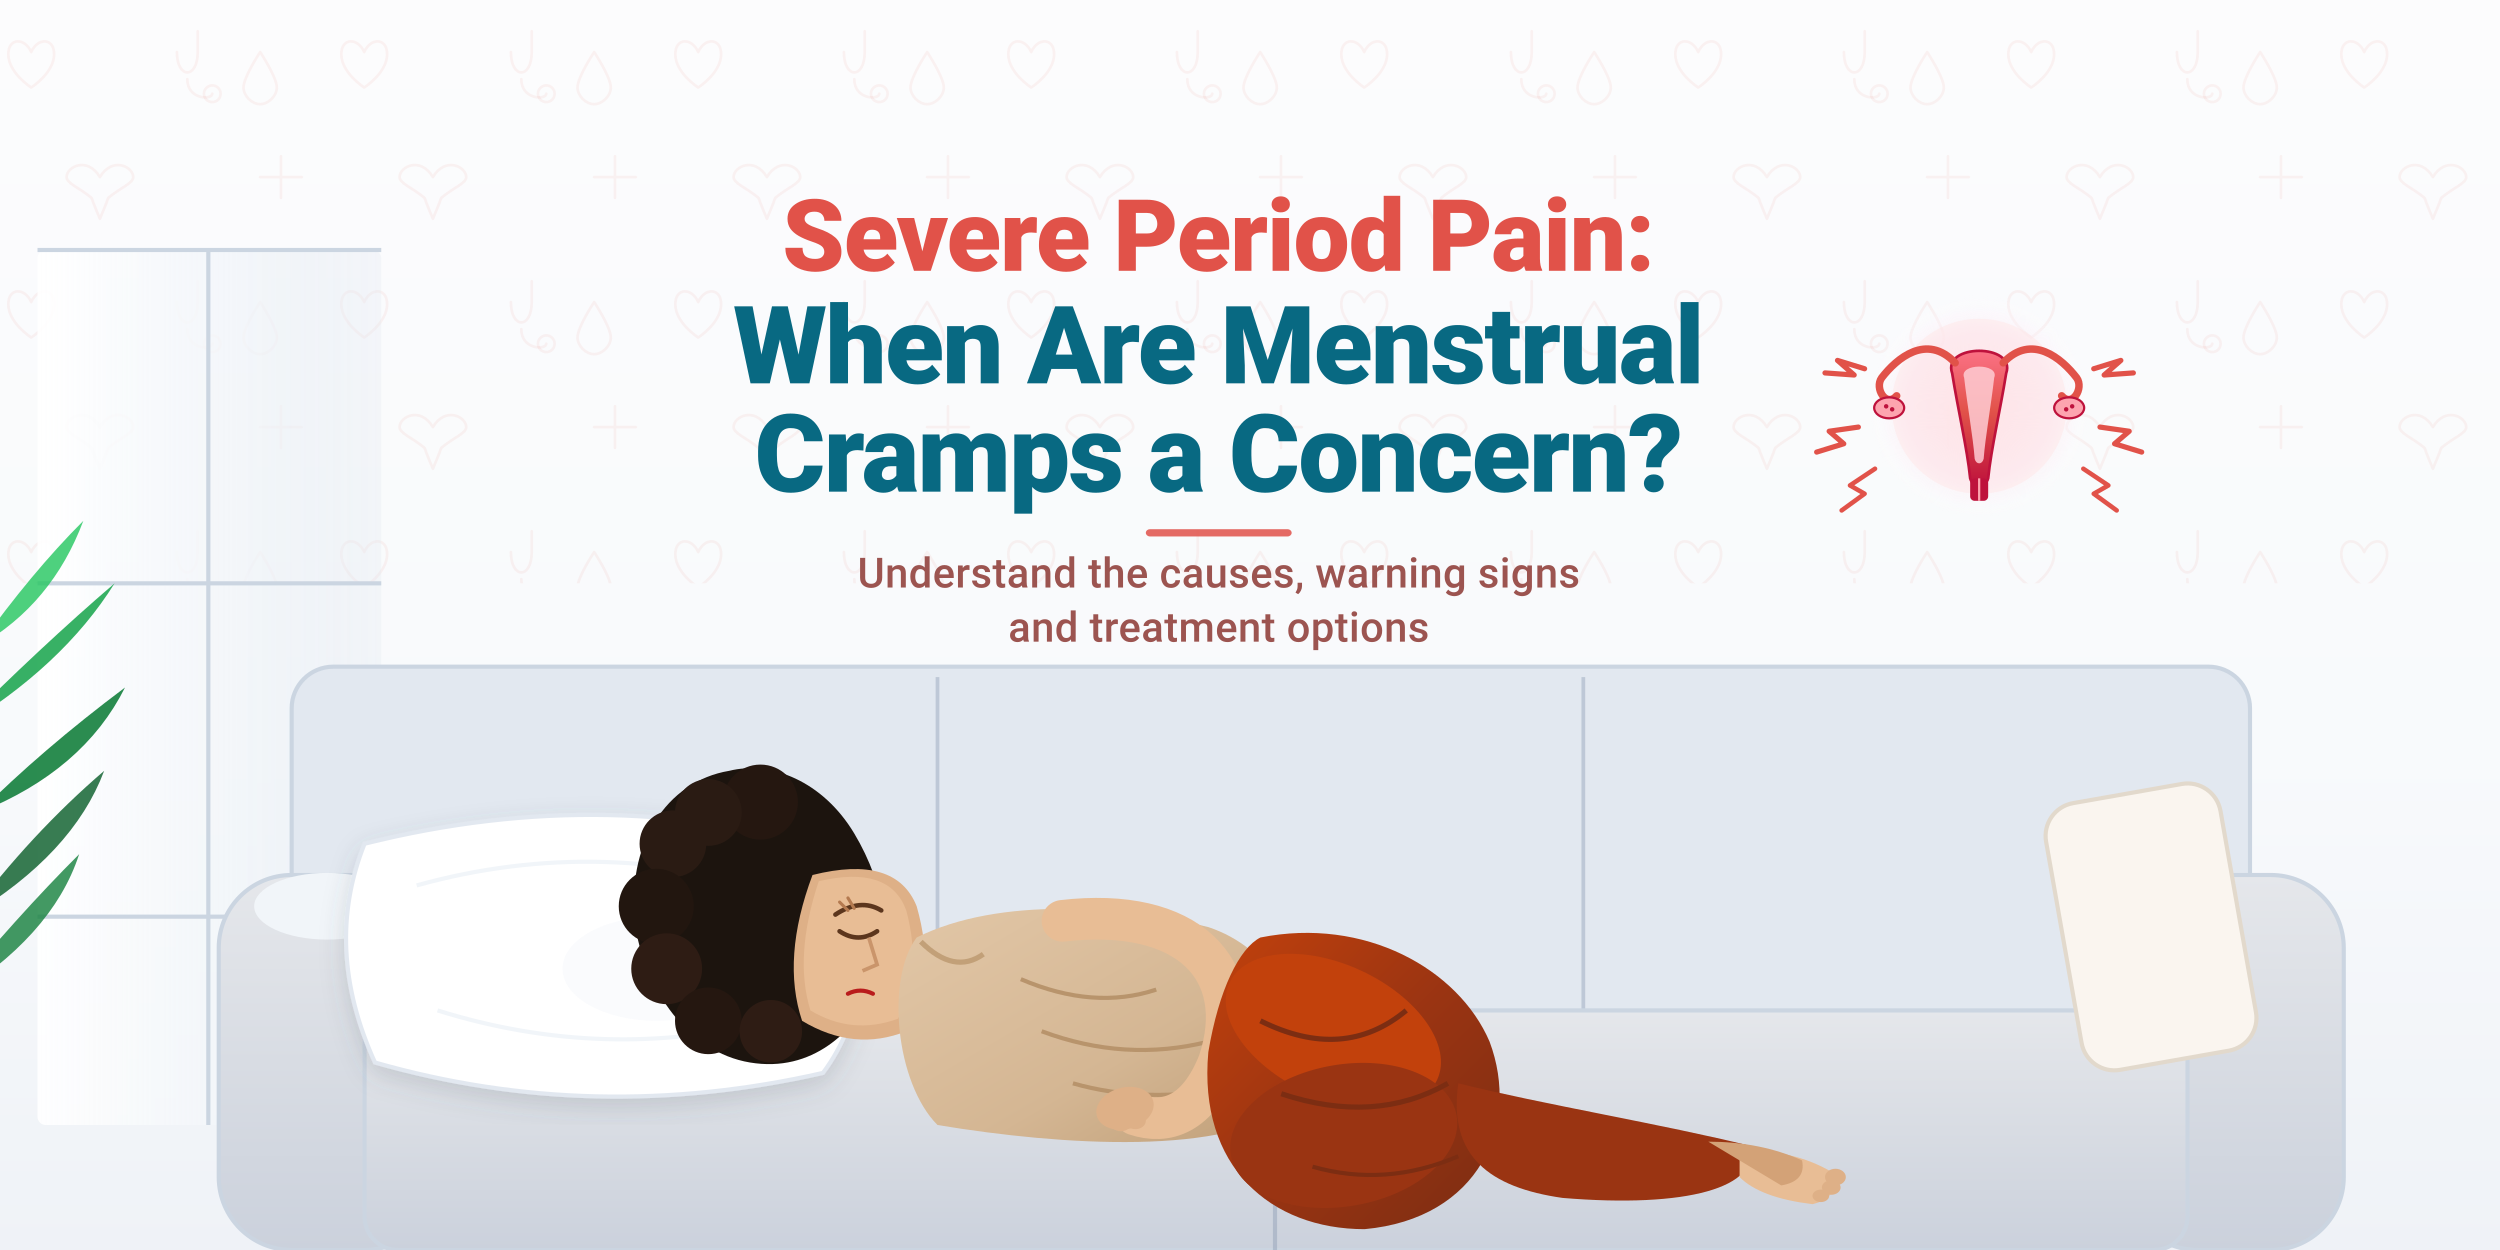
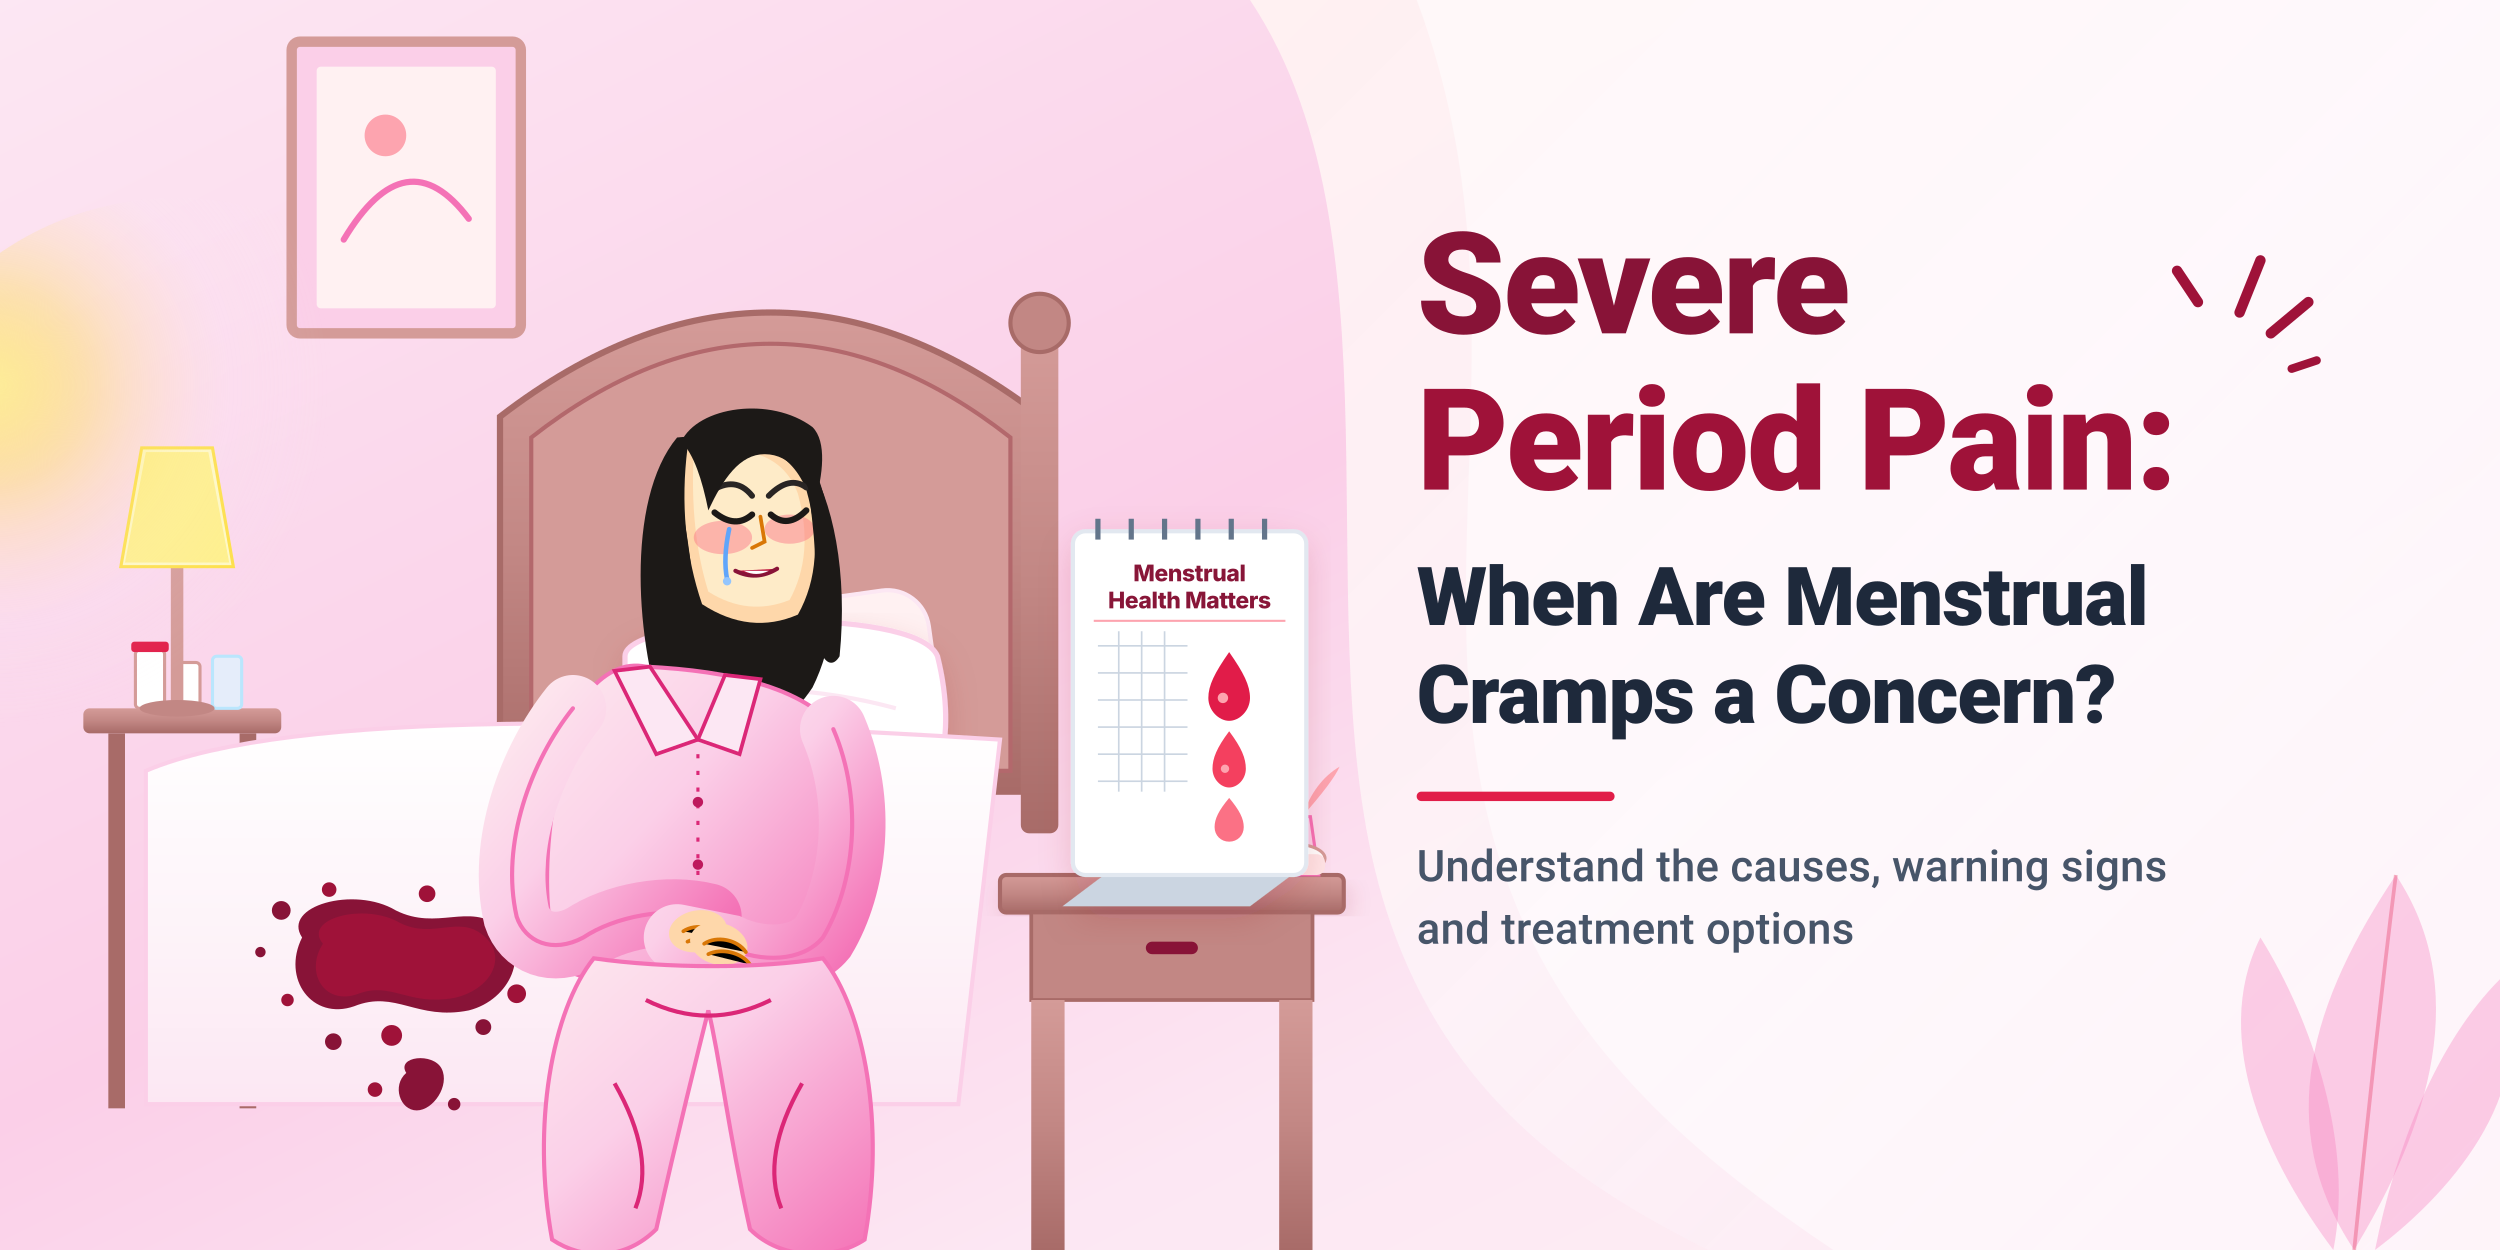
<svg xmlns="http://www.w3.org/2000/svg" viewBox="0 0 1200 600" width="100%" height="100%">
  <defs>
-     <linearGradient id="wallGradient" x1="0%" y1="0%" x2="0%" y2="100%">
-       <stop offset="0%" stop-color="#FCFCFD" />
-       <stop offset="60%" stop-color="#F8FAFC" />
-       <stop offset="100%" stop-color="#EFF2F7" />
-     </linearGradient>
-     <linearGradient id="windowDaylight" x1="0%" y1="0%" x2="100%" y2="0%">
-       <stop offset="0%" stop-color="#FFFFFF" stop-opacity="0.95" />
-       <stop offset="60%" stop-color="#F1F5F9" stop-opacity="0.8" />
-       <stop offset="100%" stop-color="#E2E8F0" stop-opacity="0.3" />
-     </linearGradient>
-     <linearGradient id="sofaFabric" x1="0%" y1="0%" x2="0%" y2="100%">
-       <stop offset="0%" stop-color="#E5E7EB" />
-       <stop offset="50%" stop-color="#D8DCE3" />
-       <stop offset="100%" stop-color="#CBD1DC" />
-     </linearGradient>
-     <linearGradient id="cushionShadow" x1="0%" y1="0%" x2="0%" y2="100%">
-       <stop offset="0%" stop-color="#9CA3AF" stop-opacity="0.4" />
-       <stop offset="100%" stop-color="#6B7280" stop-opacity="0.1" />
-     </linearGradient>
-     <linearGradient id="terracottaPants" x1="0%" y1="0%" x2="100%" y2="100%">
-       <stop offset="0%" stop-color="#C2410C" />
-       <stop offset="50%" stop-color="#9A3412" />
-       <stop offset="100%" stop-color="#7C2D12" />
-     </linearGradient>
-     <linearGradient id="sandTshirt" x1="0%" y1="0%" x2="100%" y2="100%">
-       <stop offset="0%" stop-color="#E2C7A7" />
-       <stop offset="60%" stop-color="#D4B693" />
-       <stop offset="100%" stop-color="#BF9E77" />
-     </linearGradient>
-     <radialGradient id="organHalo" cx="50%" cy="50%" r="50%">
-       <stop offset="0%" stop-color="#FFE4E6" />
-       <stop offset="65%" stop-color="#FCE7F3" stop-opacity="0.7" />
-       <stop offset="100%" stop-color="#FFFFFF" stop-opacity="0" />
+     <linearGradient id="bedroomWall" x1="0%" y1="0%" x2="100%" y2="100%">
+       <stop offset="0%" stop-color="#FCE7F3" />
+       <stop offset="45%" stop-color="#FBCFE8" />
+       <stop offset="70%" stop-color="#FCE7F3" />
+       <stop offset="100%" stop-color="#FFF1F2" />
+     </linearGradient>
+     <radialGradient id="lampGlow" cx="20%" cy="30%" r="55%">
+       <stop offset="0%" stop-color="#FEF08A" stop-opacity="0.85" />
+       <stop offset="30%" stop-color="#FDE047" stop-opacity="0.35" />
+       <stop offset="70%" stop-color="#FCE7F3" stop-opacity="0.1" />
+       <stop offset="100%" stop-color="#FCE7F3" stop-opacity="0" />
    </radialGradient>
-     <linearGradient id="organShading" x1="0%" y1="0%" x2="0%" y2="100%">
-       <stop offset="0%" stop-color="#FB7185" />
-       <stop offset="45%" stop-color="#E15249" />
-       <stop offset="100%" stop-color="#BE123C" />
+     <linearGradient id="rightBg" x1="0%" y1="0%" x2="100%" y2="100%">
+       <stop offset="0%" stop-color="#FFF1F2" stop-opacity="0.97" />
+       <stop offset="50%" stop-color="#FDF2F8" stop-opacity="0.95" />
+       <stop offset="100%" stop-color="#FCE7F3" stop-opacity="0.92" />
+     </linearGradient>
+     <linearGradient id="woodTone" x1="0%" y1="0%" x2="0%" y2="100%">
+       <stop offset="0%" stop-color="#D49B98" />
+       <stop offset="50%" stop-color="#C28784" />
+       <stop offset="100%" stop-color="#A86B68" />
+     </linearGradient>
+     <linearGradient id="pajamaPink" x1="0%" y1="0%" x2="100%" y2="100%">
+       <stop offset="0%" stop-color="#FDE8EE" />
+       <stop offset="40%" stop-color="#FBCFE8" />
+       <stop offset="100%" stop-color="#F472B6" />
+     </linearGradient>
+     <linearGradient id="bedSheet" x1="0%" y1="0%" x2="0%" y2="100%">
+       <stop offset="0%" stop-color="#FFFFFF" />
+       <stop offset="60%" stop-color="#FDF2F8" />
+       <stop offset="100%" stop-color="#FCE7F3" />
    </linearGradient>
    <filter id="softShadow" x="-10%" y="-10%" width="120%" height="120%">
-       <feDropShadow dx="0" dy="4" stdDeviation="6" flood-color="#4B5563" flood-opacity="0.18" />
+       <feDropShadow dx="0" dy="6" stdDeviation="8" flood-color="#9F1239" flood-opacity="0.15" />
    </filter>
-     <pattern id="medicalDoodles" x="0" y="0" width="160" height="120" patternUnits="userSpaceOnUse">
-       <g fill="none" stroke="#E15249" stroke-opacity="0.065" stroke-width="1.3" stroke-linecap="round" stroke-linejoin="round">
-         <path d="M15,25 C12,18 4,18 4,26 C4,35 15,42 15,42 C15,42 26,35 26,26 C26,18 18,18 15,25 Z" />
-         <path d="M85,25 C85,38 95,38 95,25 L95,15" />
-         <circle cx="102" cy="45" r="4" />
-         <path d="M90,38 C90,48 102,48 102,45" />
-         <path d="M48,85 C42,75 32,80 32,85 C32,88 38,90 44,95 C45,98 48,105 48,105 C48,105 51,98 52,95 C58,90 64,88 64,85 C64,80 54,75 48,85 Z" />
-         <path d="M135,75 L135,95 M125,85 L145,85" />
-         <path d="M125,25 C125,25 133,37 133,42 C133,46 129,50 125,50 C121,50 117,46 117,42 C117,37 125,25 125,25 Z" />
-       </g>
-     </pattern>
+     <filter id="gentleShadow" x="-10%" y="-10%" width="120%" height="120%">
+       <feDropShadow dx="2" dy="4" stdDeviation="5" flood-color="#881337" flood-opacity="0.12" />
+     </filter>
  </defs>
-   <rect width="1200" height="600" fill="url(#wallGradient)" />
-   <rect x="0" y="0" width="1200" height="280" fill="url(#medicalDoodles)" />
-   <g transform="translate(0, 80)">
-     <rect x="18" y="40" width="165" height="420" fill="url(#windowDaylight)" rx="4" />
-     <line x1="18" y1="40" x2="183" y2="40" stroke="#CBD5E1" stroke-width="2" />
-     <line x1="18" y1="200" x2="183" y2="200" stroke="#CBD5E1" stroke-width="2" />
-     <line x1="18" y1="360" x2="183" y2="360" stroke="#CBD5E1" stroke-width="2" />
-     <line x1="100" y1="40" x2="100" y2="460" stroke="#CBD5E1" stroke-width="2" />
-     <g transform="translate(0, 150)">
-       <path d="M-10,80 Q25,60 40,20 Q15,45 -10,80 Z" fill="#22C55E" fill-opacity="0.8" />
-       <path d="M-20,120 Q30,90 55,50 Q20,80 -20,120 Z" fill="#16A34A" fill-opacity="0.85" />
-       <path d="M-10,160 Q40,140 60,100 Q20,130 -10,160 Z" fill="#15803D" fill-opacity="0.9" />
-       <path d="M-15,210 Q35,180 50,140 Q15,170 -15,210 Z" fill="#166534" fill-opacity="0.85" />
-       <path d="M-25,250 Q25,220 38,180 Q8,210 -25,250 Z" fill="#15803D" fill-opacity="0.8" />
-     </g>
-   </g>
-   <g transform="translate(140, 320)">
-     <rect x="0" y="0" width="940" height="190" rx="20" fill="#E2E8F0" stroke="#CBD5E1" stroke-width="2" />
-     <line x1="310" y1="5" x2="310" y2="180" stroke="#94A3B8" stroke-width="1.8" stroke-opacity="0.45" />
-     <line x1="620" y1="5" x2="620" y2="180" stroke="#94A3B8" stroke-width="1.8" stroke-opacity="0.45" />
-     <rect x="-35" y="100" width="105" height="180" rx="35" fill="url(#sofaFabric)" stroke="#CBD5E1" stroke-width="2" />
-     <ellipse cx="17" cy="115" rx="35" ry="16" fill="#F1F5F9" />
-     <rect x="880" y="100" width="105" height="180" rx="35" fill="url(#sofaFabric)" stroke="#CBD5E1" stroke-width="2" />
-     <rect x="35" y="165" width="875" height="115" rx="16" fill="url(#sofaFabric)" stroke="#CBD5E1" stroke-width="2" />
-     <line x1="472" y1="170" x2="472" y2="280" stroke="#94A3B8" stroke-width="2" stroke-opacity="0.5" />
-     <rect x="850" y="60" width="85" height="130" rx="16" fill="#FAF5EF" stroke="#E2D9CC" stroke-width="2" transform="rotate(-10 892 125)" />
-     <g transform="translate(25, 45)">
-       <path d="M10,40 Q130,10 240,45 Q260,110 230,150 Q120,175 15,145 Q-10,90 10,40 Z" fill="#FFFFFF" stroke="#E2E8F0" stroke-width="2" filter="url(#softShadow)" />
-       <path d="M35,60 Q125,35 215,65" fill="none" stroke="#F1F5F9" stroke-width="2" />
-       <path d="M45,120 Q125,145 205,125" fill="none" stroke="#F1F5F9" stroke-width="2" />
-       <ellipse cx="150" cy="100" rx="45" ry="25" fill="#F8FAFC" fill-opacity="0.8" />
-     </g>
-   </g>
-   <g transform="translate(230, 310)">
-     <g transform="translate(105, 50)">
-       <path d="M15,10 C-15,15 -35,45 -30,85 C-25,115 -5,145 25,150 C55,155 75,135 85,115 C95,95 90,65 75,40 C60,15 35,5 15,10 Z" fill="#1C140E" />
-       <circle cx="-12" cy="45" r="16" fill="#2A1B13" />
-       <circle cx="-20" cy="75" r="18" fill="#22160F" />
-       <circle cx="-15" cy="105" r="17" fill="#2E1C14" />
-       <circle cx="5" cy="130" r="16" fill="#251710" />
-       <circle cx="35" cy="135" r="15" fill="#2E1C14" />
-       <circle cx="65" cy="115" r="16" fill="#22160F" />
-       <circle cx="75" cy="85" r="17" fill="#2A1B13" />
-       <circle cx="60" cy="55" r="18" fill="#1C140E" />
-       <circle cx="30" cy="25" r="18" fill="#251710" />
-       <circle cx="5" cy="30" r="16" fill="#2A1B13" />
-     </g>
-     <g transform="translate(135, 75)">
-       <path d="M25,35 Q65,25 75,50 Q85,85 70,110 Q45,120 20,105 Q10,75 25,35 Z" fill="#DEB087" />
-       <path d="M28,38 Q62,30 70,52 Q78,82 66,104 Q44,112 24,100 Q16,74 28,38 Z" fill="#E8BD95" />
-       <path d="M36,54 Q48,46 58,52" fill="none" stroke="#5C361D" stroke-width="2.2" stroke-linecap="round" />
-       <path d="M38,62 Q47,68 56,62" fill="none" stroke="#5C361D" stroke-width="2.2" stroke-linecap="round" />
-       <path d="M52,65 L56,78 L49,81" fill="none" stroke="#CA956B" stroke-width="1.8" />
-       <path d="M42,92 Q48,89 54,92" fill="none" stroke="#B91C1C" stroke-width="2" stroke-linecap="round" />
-       <line x1="38" y1="48" x2="42" y2="52" stroke="#B47A50" stroke-width="1.5" stroke-linecap="round" />
-       <line x1="42" y1="46" x2="45" y2="51" stroke="#B47A50" stroke-width="1.5" stroke-linecap="round" />
-     </g>
-     <g transform="translate(190, 80)">
-       <path d="M20,60 C60,40 120,45 160,55 C190,65 210,95 200,140 C170,165 90,160 30,150 C10,130 5,80 20,60 Z" fill="url(#sandTshirt)" />
-       <path d="M22,62 Q38,78 52,68" fill="none" stroke="#C2A078" stroke-width="2.5" />
-       <path d="M70,80 Q105,95 135,85" fill="none" stroke="#B8946C" stroke-width="2" />
-       <path d="M80,105 Q120,120 160,110" fill="none" stroke="#B8946C" stroke-width="2" />
-       <path d="M95,130 Q130,140 170,132" fill="none" stroke="#B8946C" stroke-width="2" />
-       <path d="M90,52 C150,45 180,75 165,120 C155,145 140,150 125,145" fill="none" stroke="#E8BD95" stroke-width="20" stroke-linecap="round" />
-       <ellipse cx="120" cy="142" rx="14" ry="10" fill="#DEB087" transform="rotate(-15 120 142)" />
-       <ellipse cx="112" cy="145" rx="5" ry="4" fill="#DEB087" />
-       <ellipse cx="118" cy="149" rx="5" ry="4" fill="#DEB087" />
-       <ellipse cx="125" cy="148" rx="5" ry="4" fill="#DEB087" />
-     </g>
-     <g transform="translate(360, 115)">
-       <path d="M15,25 C65,15 110,40 125,75 C140,115 120,160 65,165 C20,165 -15,135 -10,80 C-5,50 5,30 15,25 Z" fill="url(#terracottaPants)" />
-       <ellipse cx="50" cy="70" rx="55" ry="32" fill="#C2410C" transform="rotate(25 50 70)" />
-       <ellipse cx="55" cy="120" rx="55" ry="34" fill="#9A3412" transform="rotate(-10 55 120)" />
-       <path d="M15,65 Q55,85 85,60" fill="none" stroke="#7C2D12" stroke-width="2.5" />
-       <path d="M25,100 Q70,115 105,95" fill="none" stroke="#7C2D12" stroke-width="2.5" />
-       <path d="M40,135 Q75,145 110,130" fill="none" stroke="#7C2D12" stroke-width="2" />
-       <path d="M110,95 C150,105 210,115 250,125 C255,145 220,155 160,150 C125,145 105,130 110,95 Z" fill="#9A3412" />
-       <g transform="translate(245, 118)">
-         <path d="M0,10 Q25,8 45,20 Q48,32 35,35 Q10,32 0,22 Z" fill="#E8BD95" />
-         <ellipse cx="46" cy="22" rx="5" ry="4" fill="#DEB087" />
-         <ellipse cx="44" cy="27" rx="4.5" ry="3.5" fill="#DEB087" />
-         <ellipse cx="39" cy="31" rx="4" ry="3" fill="#DEB087" />
-         <path d="M-15,5 Q10,5 30,14 Q32,24 20,26 Z" fill="#D3A277" />
-       </g>
-     </g>
-   </g>
-   <g transform="translate(585, 130)" text-anchor="middle">
-     <text x="0" y="0" font-family="system-ui, -apple-system, 'Segoe UI', Roboto, 'Helvetica Neue', Arial, sans-serif" font-size="48" font-weight="900" fill="#E15249" letter-spacing="-0.5">
-       Severe Period Pain:
-     </text>
-     <text x="0" y="54" font-family="system-ui, -apple-system, 'Segoe UI', Roboto, 'Helvetica Neue', Arial, sans-serif" font-size="52" font-weight="900" fill="#086982" letter-spacing="-0.8">
+   <rect width="1200" height="600" fill="url(#bedroomWall)" />
+   <g transform="translate(140, 20)">
+     <rect x="0" y="0" width="110" height="140" rx="4" fill="#FBCFE8" stroke="#D49B98" stroke-width="5" />
+     <rect x="12" y="12" width="86" height="116" rx="2" fill="#FFF1F2" />
+     <path d="M25,95 Q55,45 85,85" fill="none" stroke="#F472B6" stroke-width="3" stroke-linecap="round" />
+     <circle cx="45" cy="45" r="10" fill="#FDA4AF" />
+   </g>
+   <g transform="translate(40, 200)">
+     <rect x="0" y="140" width="95" height="12" rx="3" fill="url(#woodTone)" />
+     <rect x="12" y="152" width="8" height="180" fill="#A86B68" />
+     <rect x="75" y="152" width="8" height="180" fill="#A86B68" />
+     <rect x="25" y="112" width="14" height="28" rx="2" fill="#FFFFFF" stroke="#D49B98" stroke-width="1.5" />
+     <rect x="23" y="108" width="18" height="5" rx="1.5" fill="#E11D48" />
+     <rect x="44" y="118" width="12" height="22" rx="2" fill="#FFFFFF" stroke="#D49B98" stroke-width="1.5" />
+     <rect x="62" y="115" width="14" height="25" rx="2" fill="#E0F2FE" fill-opacity="0.8" stroke="#BAE6FD" stroke-width="1.5" />
+     <rect x="42" y="70" width="6" height="70" fill="#D49B98" />
+     <ellipse cx="45" cy="140" rx="18" ry="4" fill="#C28784" />
+     <polygon points="18,72 72,72 62,15 28,15" fill="#FEF9C3" stroke="#FDE047" stroke-width="1.5" />
+     <polygon points="20,70 70,70 60,17 30,17" fill="#FEF08A" />
+     <circle cx="45" cy="45" r="150" fill="url(#lampGlow)" pointer-events="none" />
+   </g>
+   <g transform="translate(100, 250)">
+     <g transform="translate(140, -130)">
+       <path d="M0,80 Q130,-20 260,80 L260,260 L0,260 Z" fill="url(#woodTone)" stroke="#A86B68" stroke-width="3" />
+       <path d="M15,90 Q130,0 245,90 L245,250 L15,250 Z" fill="#D49B98" stroke="#B3686C" stroke-width="2" />
+       <rect x="250" y="40" width="18" height="240" rx="4" fill="url(#woodTone)" />
+       <circle cx="259" cy="35" r="14" fill="#C28784" stroke="#A86B68" stroke-width="2" />
+     </g>
+     <g transform="translate(190, 30)">
+       <rect x="20" y="10" width="140" height="90" rx="20" fill="#FFF1F2" stroke="#FCE7F3" stroke-width="2" transform="rotate(-8 90 55)" />
+       <path d="M10,35 C10,15 150,10 160,35 C170,75 160,105 140,115 C90,125 15,115 10,85 Z" fill="#FFFFFF" stroke="#FBCFE8" stroke-width="2.5" filter="url(#softShadow)" />
+       <path d="M30,55 Q85,45 140,60" fill="none" stroke="#FCE7F3" stroke-width="2" />
+     </g>
+     <path d="M-30,120 C40,90 220,95 380,105 L360,280 L-30,280 Z" fill="url(#bedSheet)" stroke="#FBCFE8" stroke-width="2" />
+     <g transform="translate(20, 165)">
+       <path d="M25,35 C15,20 50,10 70,22 C90,32 105,18 120,30 C135,42 125,65 105,70 C80,75 70,60 50,68 C30,75 15,55 25,35 Z" fill="#881337" />
+       <path d="M35,38 C25,26 55,18 72,28 C88,36 100,24 112,34 C124,44 116,60 98,64 C76,68 68,56 52,62 C36,68 26,52 35,38 Z" fill="#9F1239" />
+       <circle cx="15" cy="22" r="4.5" fill="#881337" />
+       <circle cx="38" cy="12" r="3.5" fill="#9F1239" />
+       <circle cx="85" cy="14" r="4" fill="#9F1239" />
+       <circle cx="125" cy="22" r="3" fill="#881337" />
+       <circle cx="138" cy="45" r="5" fill="#881337" />
+       <circle cx="128" cy="62" r="4.5" fill="#9F1239" />
+       <circle cx="112" cy="78" r="3.8" fill="#881337" />
+       <circle cx="68" cy="82" r="5" fill="#9F1239" />
+       <circle cx="40" cy="85" r="4" fill="#881337" />
+       <circle cx="18" cy="65" r="3" fill="#9F1239" />
+       <circle cx="5" cy="42" r="2.5" fill="#881337" />
+       <path d="M75,100 C70,92 88,90 92,98 C96,106 88,118 80,118 C72,118 68,106 75,100 Z" fill="#881337" />
+       <circle cx="60" cy="108" r="3.5" fill="#9F1239" />
+       <circle cx="98" cy="115" r="3" fill="#881337" />
+     </g>
+   </g>
+   <g transform="translate(120, 160)">
+     <g transform="translate(195, 20)">
+       <path d="M10,30 C-15,60 -10,130 5,170 C25,185 55,180 75,150 C95,110 85,50 65,25 Z" fill="#1C1917" />
+       <path d="M15,35 Q60,25 72,55 Q82,90 68,115 Q45,125 22,110 Q10,75 15,35 Z" fill="#FED7AA" />
+       <path d="M18,38 Q58,30 68,57 Q76,86 64,108 Q44,116 25,104 Q16,75 18,38 Z" fill="#FEEBC8" />
+       <ellipse cx="32" cy="78" rx="14" ry="8" fill="#FB7185" fill-opacity="0.45" />
+       <ellipse cx="64" cy="74" rx="12" ry="7" fill="#FB7185" fill-opacity="0.45" />
+       <path d="M26,56 Q38,48 46,58" fill="none" stroke="#292524" stroke-width="2.8" stroke-linecap="round" />
+       <path d="M54,58 Q64,48 72,54" fill="none" stroke="#292524" stroke-width="2.8" stroke-linecap="round" />
+       <path d="M28,66 Q38,74 46,67" fill="none" stroke="#1C1917" stroke-width="3" stroke-linecap="round" />
+       <path d="M55,67 Q63,74 72,65" fill="none" stroke="#1C1917" stroke-width="3" stroke-linecap="round" />
+       <path d="M35,74 Q32,88 34,98" fill="none" stroke="#60A5FA" stroke-width="2.2" stroke-linecap="round" />
+       <circle cx="34" cy="99" r="2" fill="#93C5FD" />
+       <path d="M50,68 L52,80 L46,83" fill="none" stroke="#D97706" stroke-width="1.8" stroke-linecap="round" />
+       <path d="M38,94 Q48,99 58,93" fill="#BE123C" stroke="#881337" stroke-width="2" stroke-linecap="round" />
+       <path d="M42,94 Q48,97 54,94" fill="#FFFFFF" />
+       <path d="M12,32 C20,15 55,10 75,25 C82,32 80,48 76,62 C72,50 65,38 52,38 C40,38 32,50 25,65 C22,50 18,38 12,32 Z" fill="#1C1917" />
+       <path d="M72,40 C85,60 92,95 88,135 C82,145 74,130 76,105 C78,80 72,55 72,40 Z" fill="#1C1917" />
+       <path d="M8,45 C4,70 6,105 14,140 C18,145 20,130 18,105 C16,80 12,60 8,45 Z" fill="#1C1917" />
+     </g>
+     <g transform="translate(100, 140)">
+       <path d="M90,20 C130,22 170,30 185,55 C195,85 185,145 170,175 C130,185 85,180 50,165 C35,135 45,65 60,35 C70,22 80,18 90,20 Z" fill="url(#pajamaPink)" stroke="#F472B6" stroke-width="2" />
+       <path d="M92,20 L115,55 L95,62 L75,22 Z" fill="#FCE7F3" stroke="#DB2777" stroke-width="1.8" />
+       <path d="M128,24 L115,55 L135,62 L145,26 Z" fill="#FCE7F3" stroke="#DB2777" stroke-width="1.8" />
+       <line x1="115" y1="62" x2="115" y2="160" stroke="#DB2777" stroke-width="1.5" stroke-dasharray="2,6" />
+       <circle cx="115" cy="85" r="2.5" fill="#BE185D" />
+       <circle cx="115" cy="115" r="2.5" fill="#BE185D" />
+       <circle cx="115" cy="145" r="2.5" fill="#BE185D" />
+       <path d="M55,40 C35,65 20,105 28,140 C32,152 45,158 60,150 C75,140 100,135 120,140" fill="none" stroke="url(#pajamaPink)" stroke-width="32" stroke-linecap="round" />
+       <path d="M55,40 C35,65 20,105 28,140 C32,152 45,158 60,150 C75,140 100,135 120,140" fill="none" stroke="#F472B6" stroke-width="2" stroke-linecap="round" />
+       <path d="M180,50 C195,85 190,125 175,150 C165,162 145,162 130,155 L105,150" fill="none" stroke="url(#pajamaPink)" stroke-width="32" stroke-linecap="round" />
+       <path d="M180,50 C195,85 190,125 175,150 C165,162 145,162 130,155 L105,150" fill="none" stroke="#F472B6" stroke-width="2" stroke-linecap="round" />
+       <g transform="translate(100, 135)">
+         <ellipse cx="15" cy="12" rx="14" ry="10" fill="#FED7AA" transform="rotate(-10 15 12)" />
+         <path d="M8,12 C14,8 24,10 28,16" stroke="#D97706" stroke-width="1.8" stroke-linecap="round" />
+         <path d="M10,17 C16,14 26,16 30,22" stroke="#D97706" stroke-width="1.8" stroke-linecap="round" />
+         <ellipse cx="25" cy="18" rx="14" ry="10" fill="#FED7AA" transform="rotate(15 25 18)" />
+         <path d="M18,18 C24,14 34,16 38,22" stroke="#D97706" stroke-width="1.8" stroke-linecap="round" />
+         <path d="M20,23 C26,20 36,22 40,28" stroke="#D97706" stroke-width="1.8" stroke-linecap="round" />
+       </g>
+     </g>
+     <g transform="translate(150, 290)">
+       <path d="M15,10 C50,15 95,15 125,10 C145,35 155,90 145,145 C130,155 105,155 90,140 C80,95 75,55 70,35 C65,55 55,95 45,140 C30,155 10,155 -5,145 C-15,90 -5,35 15,10 Z" fill="url(#pajamaPink)" stroke="#F472B6" stroke-width="2" />
+       <path d="M40,30 Q70,45 100,30" fill="none" stroke="#DB2777" stroke-width="2" />
+       <path d="M25,70 Q45,105 35,130" fill="none" stroke="#DB2777" stroke-width="2" />
+       <path d="M115,70 Q95,105 105,130" fill="none" stroke="#DB2777" stroke-width="2" />
+     </g>
+   </g>
+   <g transform="translate(480, 340)">
+     <rect x="0" y="80" width="165" height="18" rx="3" fill="url(#woodTone)" stroke="#A86B68" stroke-width="2" filter="url(#gentleShadow)" />
+     <rect x="15" y="98" width="135" height="42" fill="#C28784" stroke="#A86B68" stroke-width="1.8" />
+     <rect x="70" y="112" width="25" height="6" rx="3" fill="#881337" />
+     <rect x="15" y="140" width="16" height="120" fill="url(#woodTone)" />
+     <rect x="134" y="140" width="16" height="120" fill="url(#woodTone)" />
+     <g transform="translate(115, 30)">
+       <polygon points="12,50 38,50 34,22 16,22" fill="#FBCFE8" stroke="#F472B6" stroke-width="1.5" />
+       <path d="M25,22 Q12,-5 18,-15 Q28,-5 25,22 Z" fill="#F43F5E" />
+       <path d="M20,22 Q5,5 2,-2 Q14,5 20,22 Z" fill="#FB7185" />
+       <path d="M30,22 Q45,5 48,-2 Q36,5 30,22 Z" fill="#FDA4AF" />
+     </g>
+     <ellipse cx="140" cy="72" rx="16" ry="7" fill="#FFFFFF" stroke="#D49B98" stroke-width="1.5" />
+     <rect x="124" y="70" width="32" height="10" rx="4" fill="#FFE4E6" />
+     <g transform="translate(25, -95)" filter="url(#softShadow)">
+       <polygon points="25,175 115,175 95,190 5,190" fill="#CBD5E1" />
+       <rect x="10" y="10" width="112" height="165" rx="6" fill="#FFFFFF" stroke="#E2E8F0" stroke-width="2" />
+       <g stroke="#64748B" stroke-width="2.5" fill="none">
+         <line x1="22" y1="4" x2="22" y2="14" />
+         <line x1="38" y1="4" x2="38" y2="14" />
+         <line x1="54" y1="4" x2="54" y2="14" />
+         <line x1="70" y1="4" x2="70" y2="14" />
+         <line x1="86" y1="4" x2="86" y2="14" />
+         <line x1="102" y1="4" x2="102" y2="14" />
+       </g>
+       <text x="66" y="34" text-anchor="middle" font-family="system-ui, -apple-system, sans-serif" font-size="11" font-weight="800" fill="#881337" letter-spacing="-0.2">
+         Menstrual
+       </text>
+       <text x="66" y="47" text-anchor="middle" font-family="system-ui, -apple-system, sans-serif" font-size="11" font-weight="800" fill="#881337" letter-spacing="-0.2">
+         Health Matters
+       </text>
+       <line x1="20" y1="53" x2="112" y2="53" stroke="#FDA4AF" stroke-width="1" />
+       <g stroke="#CBD5E1" stroke-width="0.8">
+         <line x1="22" y1="65" x2="65" y2="65" />
+         <line x1="22" y1="78" x2="65" y2="78" />
+         <line x1="22" y1="91" x2="65" y2="91" />
+         <line x1="22" y1="104" x2="65" y2="104" />
+         <line x1="22" y1="117" x2="65" y2="117" />
+         <line x1="22" y1="130" x2="65" y2="130" />
+         <line x1="32" y1="58" x2="32" y2="135" />
+         <line x1="43" y1="58" x2="43" y2="135" />
+         <line x1="54" y1="58" x2="54" y2="135" />
+       </g>
+       <g transform="translate(85, 68)">
+         <path d="M0,0 C-7,10 -10,16 -10,22 C-10,28 -5,33 0,33 C5,33 10,28 10,22 C10,16 7,10 0,0 Z" fill="#E11D48" />
+         <circle cx="-3" cy="22" r="2.5" fill="#FDA4AF" />
+         <path d="M0,38 C-6,46 -8,51 -8,56 C-8,61 -4,65 0,65 C4,65 8,61 8,56 C8,51 6,46 0,38 Z" fill="#F43F5E" />
+         <circle cx="-2" cy="56" r="2" fill="#FDA4AF" />
+         <path d="M0,70 C-5,76 -7,80 -7,84 C-7,88 -4,91 0,91 C4,91 7,88 7,84 C7,80 5,76 0,70 Z" fill="#FB7185" />
+       </g>
+     </g>
+   </g>
+   <path d="M600,0 C680,120 620,320 670,450 C700,530 760,570 820,600 L1200,600 L1200,0 Z" fill="url(#rightBg)" />
+   <path d="M680,0 C740,160 670,300 730,440 C760,510 820,560 880,600 L1200,600 L1200,0 Z" fill="#FFFFFF" fill-opacity="0.5" />
+   <g transform="translate(1080, 420)" fill="#F472B6" fill-opacity="0.32">
+     <path d="M50,180 C80,130 110,60 70,0 C30,60 10,120 50,180 Z" />
+     <path d="M40,180 C10,140 -20,80 5,30 C30,70 50,130 40,180 Z" />
+     <path d="M60,180 C100,150 140,100 120,50 C90,80 70,130 60,180 Z" />
+     <path d="M50,180 Q60,80 70,0" stroke="#E11D48" stroke-width="1.8" stroke-opacity="0.3" fill="none" />
+   </g>
+   <g transform="translate(680, 105)">
+     <text x="0" y="55" font-family="system-ui, -apple-system, 'Segoe UI', Roboto, 'Helvetica Neue', Arial, sans-serif" font-size="68" font-weight="900" fill="#881337" letter-spacing="-1">
+       Severe
+     </text>
+     <g transform="translate(390, 20)" stroke="#9F1239" stroke-width="5" stroke-linecap="round">
+       <line x1="-15" y1="20" x2="-25" y2="5" />
+       <line x1="5" y1="25" x2="15" y2="0" />
+       <line x1="20" y1="35" x2="38" y2="20" />
+       <line x1="30" y1="52" x2="42" y2="48" stroke-width="4" />
+     </g>
+     <text x="0" y="130" font-family="system-ui, -apple-system, 'Segoe UI', Roboto, 'Helvetica Neue', Arial, sans-serif" font-size="68" font-weight="900" fill="#9F1239" letter-spacing="-1">
+       Period Pain:
+     </text>
+     <text x="0" y="195" font-family="system-ui, -apple-system, 'Segoe UI', Roboto, 'Helvetica Neue', Arial, sans-serif" font-size="39" font-weight="800" fill="#1E293B" letter-spacing="-0.5">
      When Are Menstrual
    </text>
-     <text x="0" y="106" font-family="system-ui, -apple-system, 'Segoe UI', Roboto, 'Helvetica Neue', Arial, sans-serif" font-size="52" font-weight="900" fill="#086982" letter-spacing="-0.8">
+     <text x="0" y="242" font-family="system-ui, -apple-system, 'Segoe UI', Roboto, 'Helvetica Neue', Arial, sans-serif" font-size="39" font-weight="800" fill="#1E293B" letter-spacing="-0.5">
      Cramps a Concern?
    </text>
-     <rect x="-35" y="124" width="70" height="3.5" rx="2" fill="#E15249" fill-opacity="0.85" />
-     <text x="0" y="152" font-family="system-ui, -apple-system, 'Segoe UI', Roboto, sans-serif" font-size="20" font-weight="500" fill="#9C5450" letter-spacing="0.2">
+     <rect x="0" y="275" width="95" height="4.5" rx="2.2" fill="#E11D48" />
+     <text x="0" y="318" font-family="system-ui, -apple-system, 'Segoe UI', Roboto, sans-serif" font-size="21" font-weight="500" fill="#475569" letter-spacing="0.1">
      Understand the causes, warning signs
    </text>
-     <text x="0" y="178" font-family="system-ui, -apple-system, 'Segoe UI', Roboto, sans-serif" font-size="20" font-weight="500" fill="#9C5450" letter-spacing="0.2">
+     <text x="0" y="348" font-family="system-ui, -apple-system, 'Segoe UI', Roboto, sans-serif" font-size="21" font-weight="500" fill="#475569" letter-spacing="0.1">
      and treatment options
    </text>
  </g>
-   <g transform="translate(950, 195)">
-     <circle cx="0" cy="0" r="54" fill="url(#organHalo)" />
-     <circle cx="0" cy="0" r="42" fill="#FFE4E6" fill-opacity="0.45" />
-     <g transform="translate(0, -5) scale(0.72)">
-       <path d="M-18,-15 C-25,-35 25,-35 18,-15 C14,10 8,35 6,55 C4,62 -4,62 -6,55 C-8,35 -14,10 -18,-15 Z" fill="url(#organShading)" stroke="#BE123C" stroke-width="1.8" />
-       <path d="M-10,-12 C-14,-22 14,-22 10,-12 C8,6 4,28 3,42 C2,46 -2,46 -3,42 C-4,28 -8,6 -10,-12 Z" fill="#FECDD3" fill-opacity="0.85" />
-       <rect x="-6" y="55" width="12" height="15" rx="3" fill="#BE123C" />
-       <line x1="0" y1="55" x2="0" y2="70" stroke="#FDA4AF" stroke-width="1.5" />
-       <path d="M-16,-22 C-35,-42 -55,-25 -65,-12 C-70,-5 -62,8 -55,0" fill="none" stroke="#E15249" stroke-width="5" stroke-linecap="round" />
-       <ellipse cx="-60" cy="8" rx="10" ry="7" fill="#FDA4AF" stroke="#BE123C" stroke-width="1.5" />
-       <circle cx="-62" cy="7" r="1.5" fill="#BE123C" />
-       <circle cx="-58" cy="9" r="1.5" fill="#BE123C" />
-       <path d="M16,-22 C35,-42 55,-25 65,-12 C70,-5 62,8 55,0" fill="none" stroke="#E15249" stroke-width="5" stroke-linecap="round" />
-       <ellipse cx="60" cy="8" rx="10" ry="7" fill="#FDA4AF" stroke="#BE123C" stroke-width="1.5" />
-       <circle cx="62" cy="7" r="1.5" fill="#BE123C" />
-       <circle cx="58" cy="9" r="1.5" fill="#BE123C" />
-     </g>
-     <path d="M-55,-18 L-68,-22 L-60,-15 L-74,-16" fill="none" stroke="#E15249" stroke-width="2.5" stroke-linecap="round" stroke-linejoin="round" />
-     <path d="M-58,10 L-72,12 L-65,18 L-78,22" fill="none" stroke="#E15249" stroke-width="2.5" stroke-linecap="round" stroke-linejoin="round" />
-     <path d="M-50,30 L-62,38 L-55,42 L-66,50" fill="none" stroke="#E15249" stroke-width="2.2" stroke-linecap="round" stroke-linejoin="round" />
-     <path d="M55,-18 L68,-22 L60,-15 L74,-16" fill="none" stroke="#E15249" stroke-width="2.5" stroke-linecap="round" stroke-linejoin="round" />
-     <path d="M58,10 L72,12 L65,18 L78,22" fill="none" stroke="#E15249" stroke-width="2.5" stroke-linecap="round" stroke-linejoin="round" />
-     <path d="M50,30 L62,38 L55,42 L66,50" fill="none" stroke="#E15249" stroke-width="2.2" stroke-linecap="round" stroke-linejoin="round" />
-   </g>
</svg>
